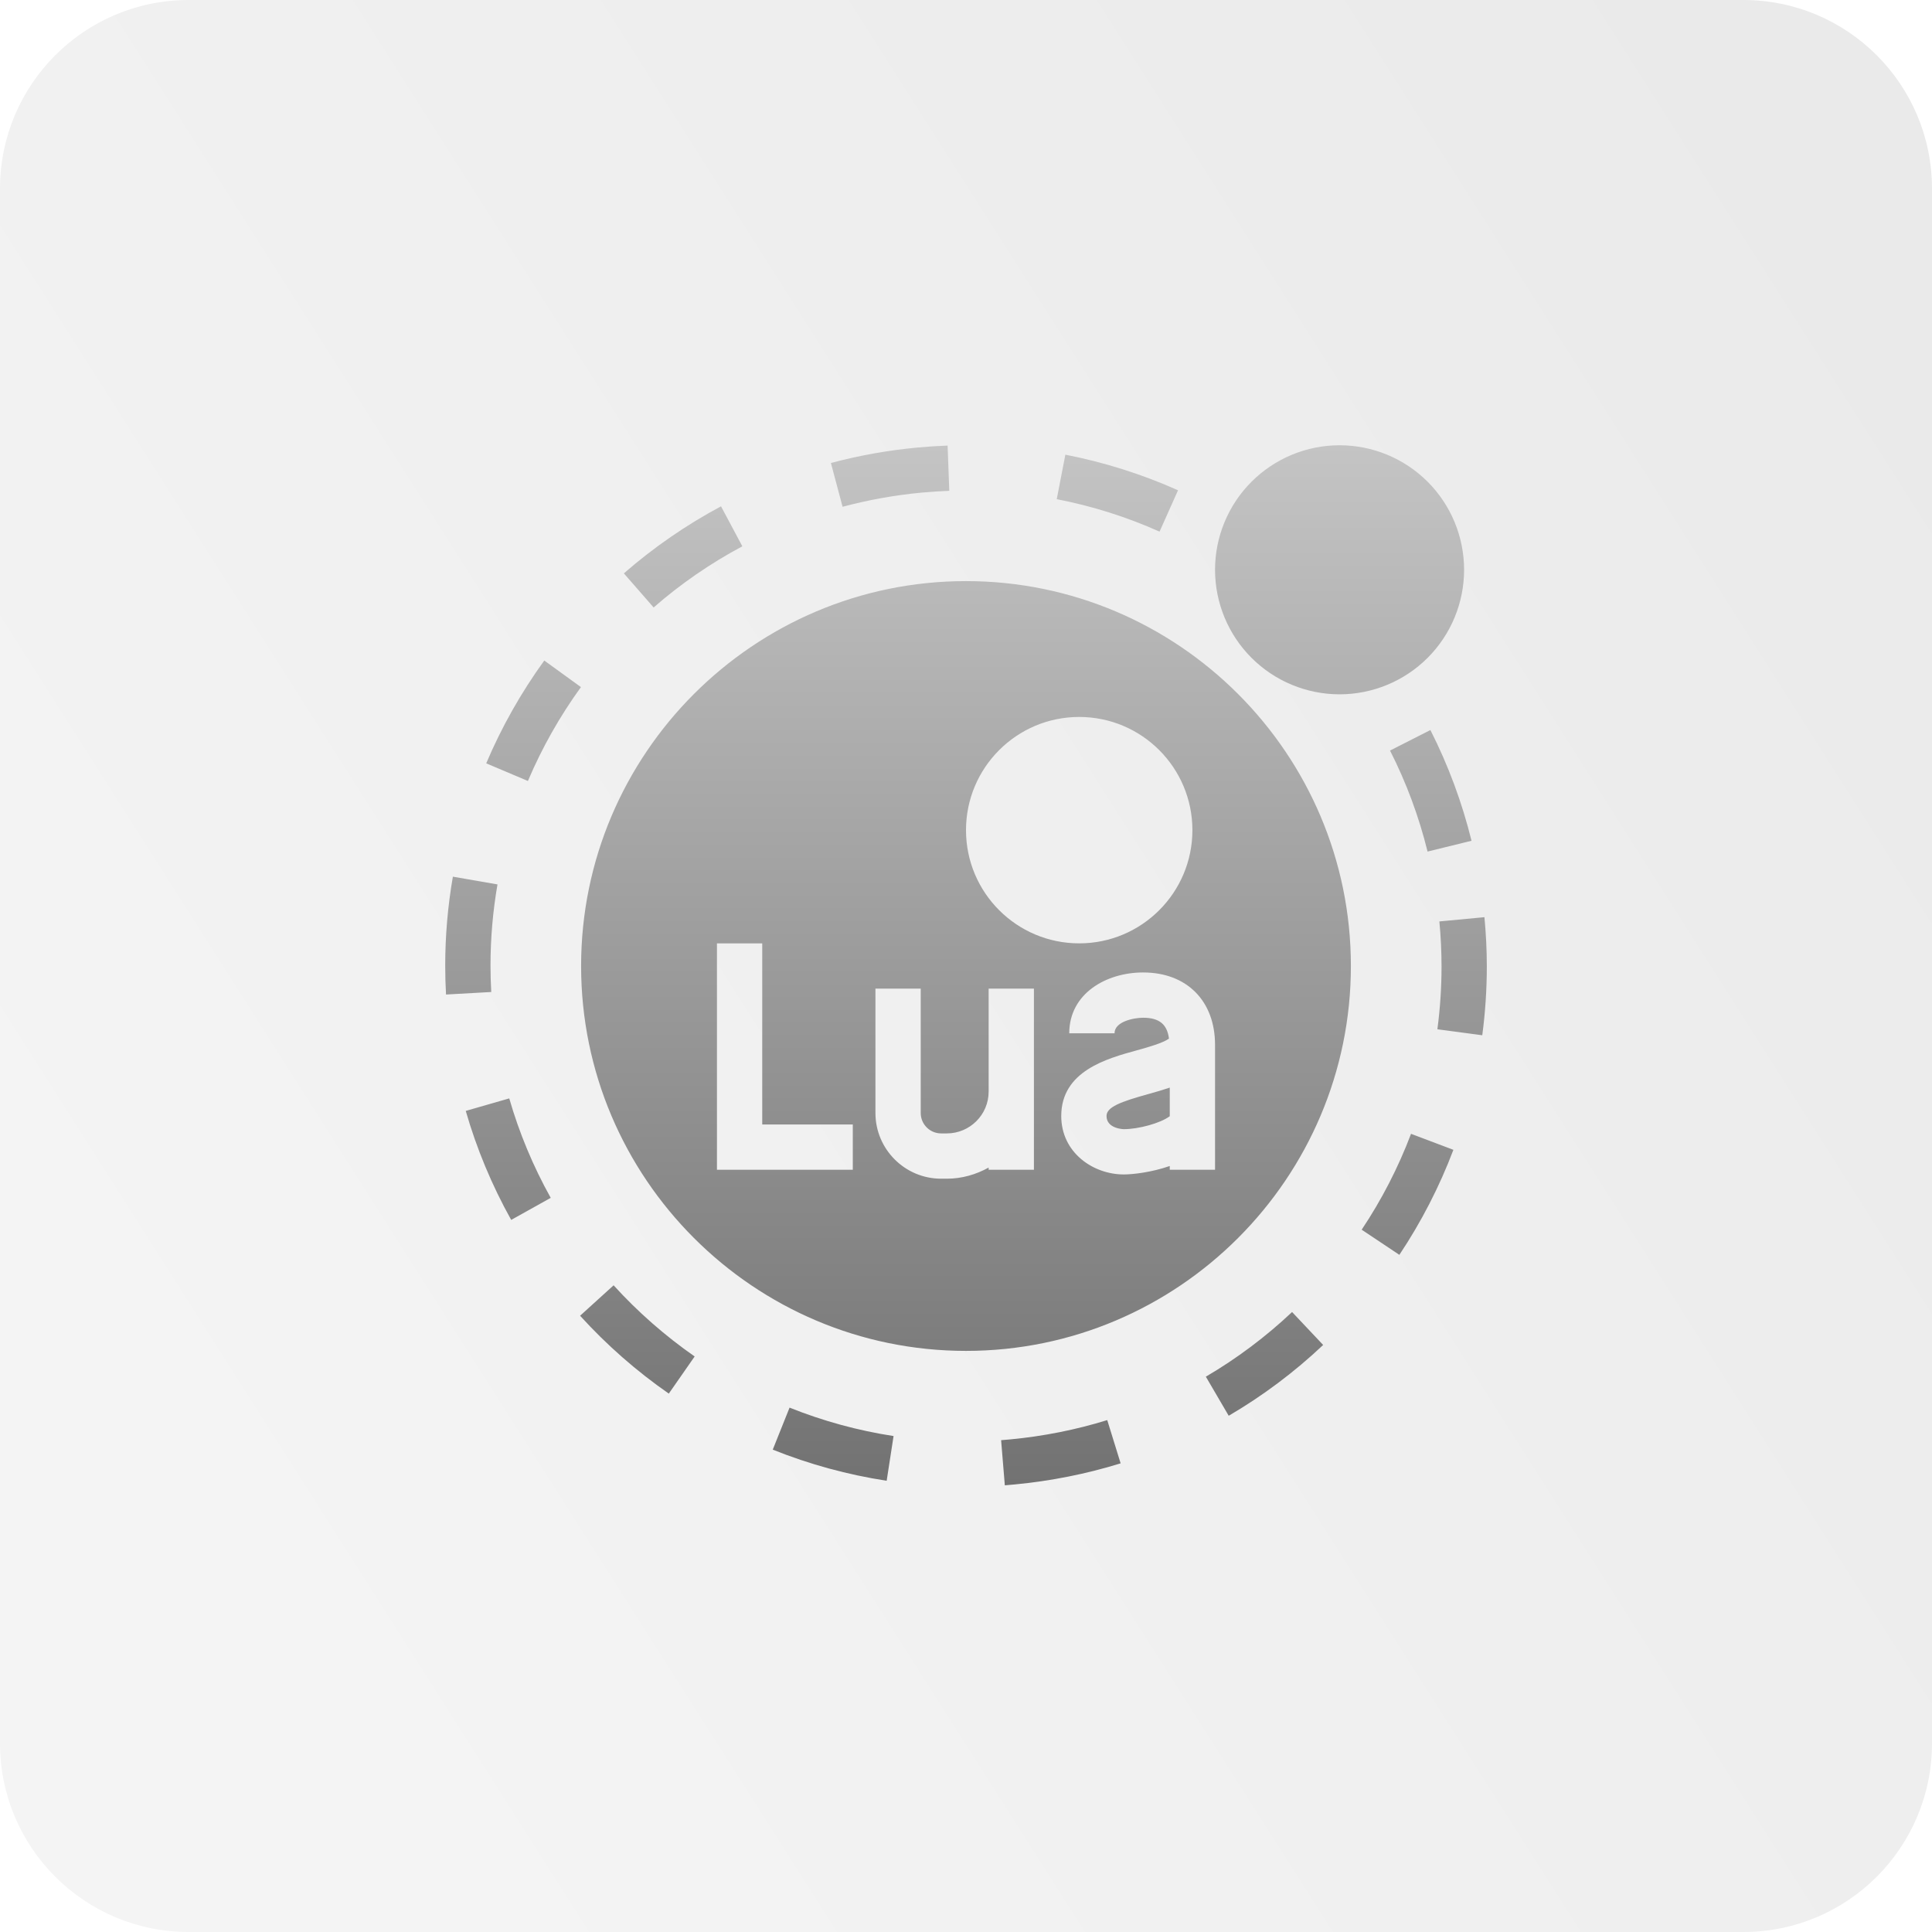
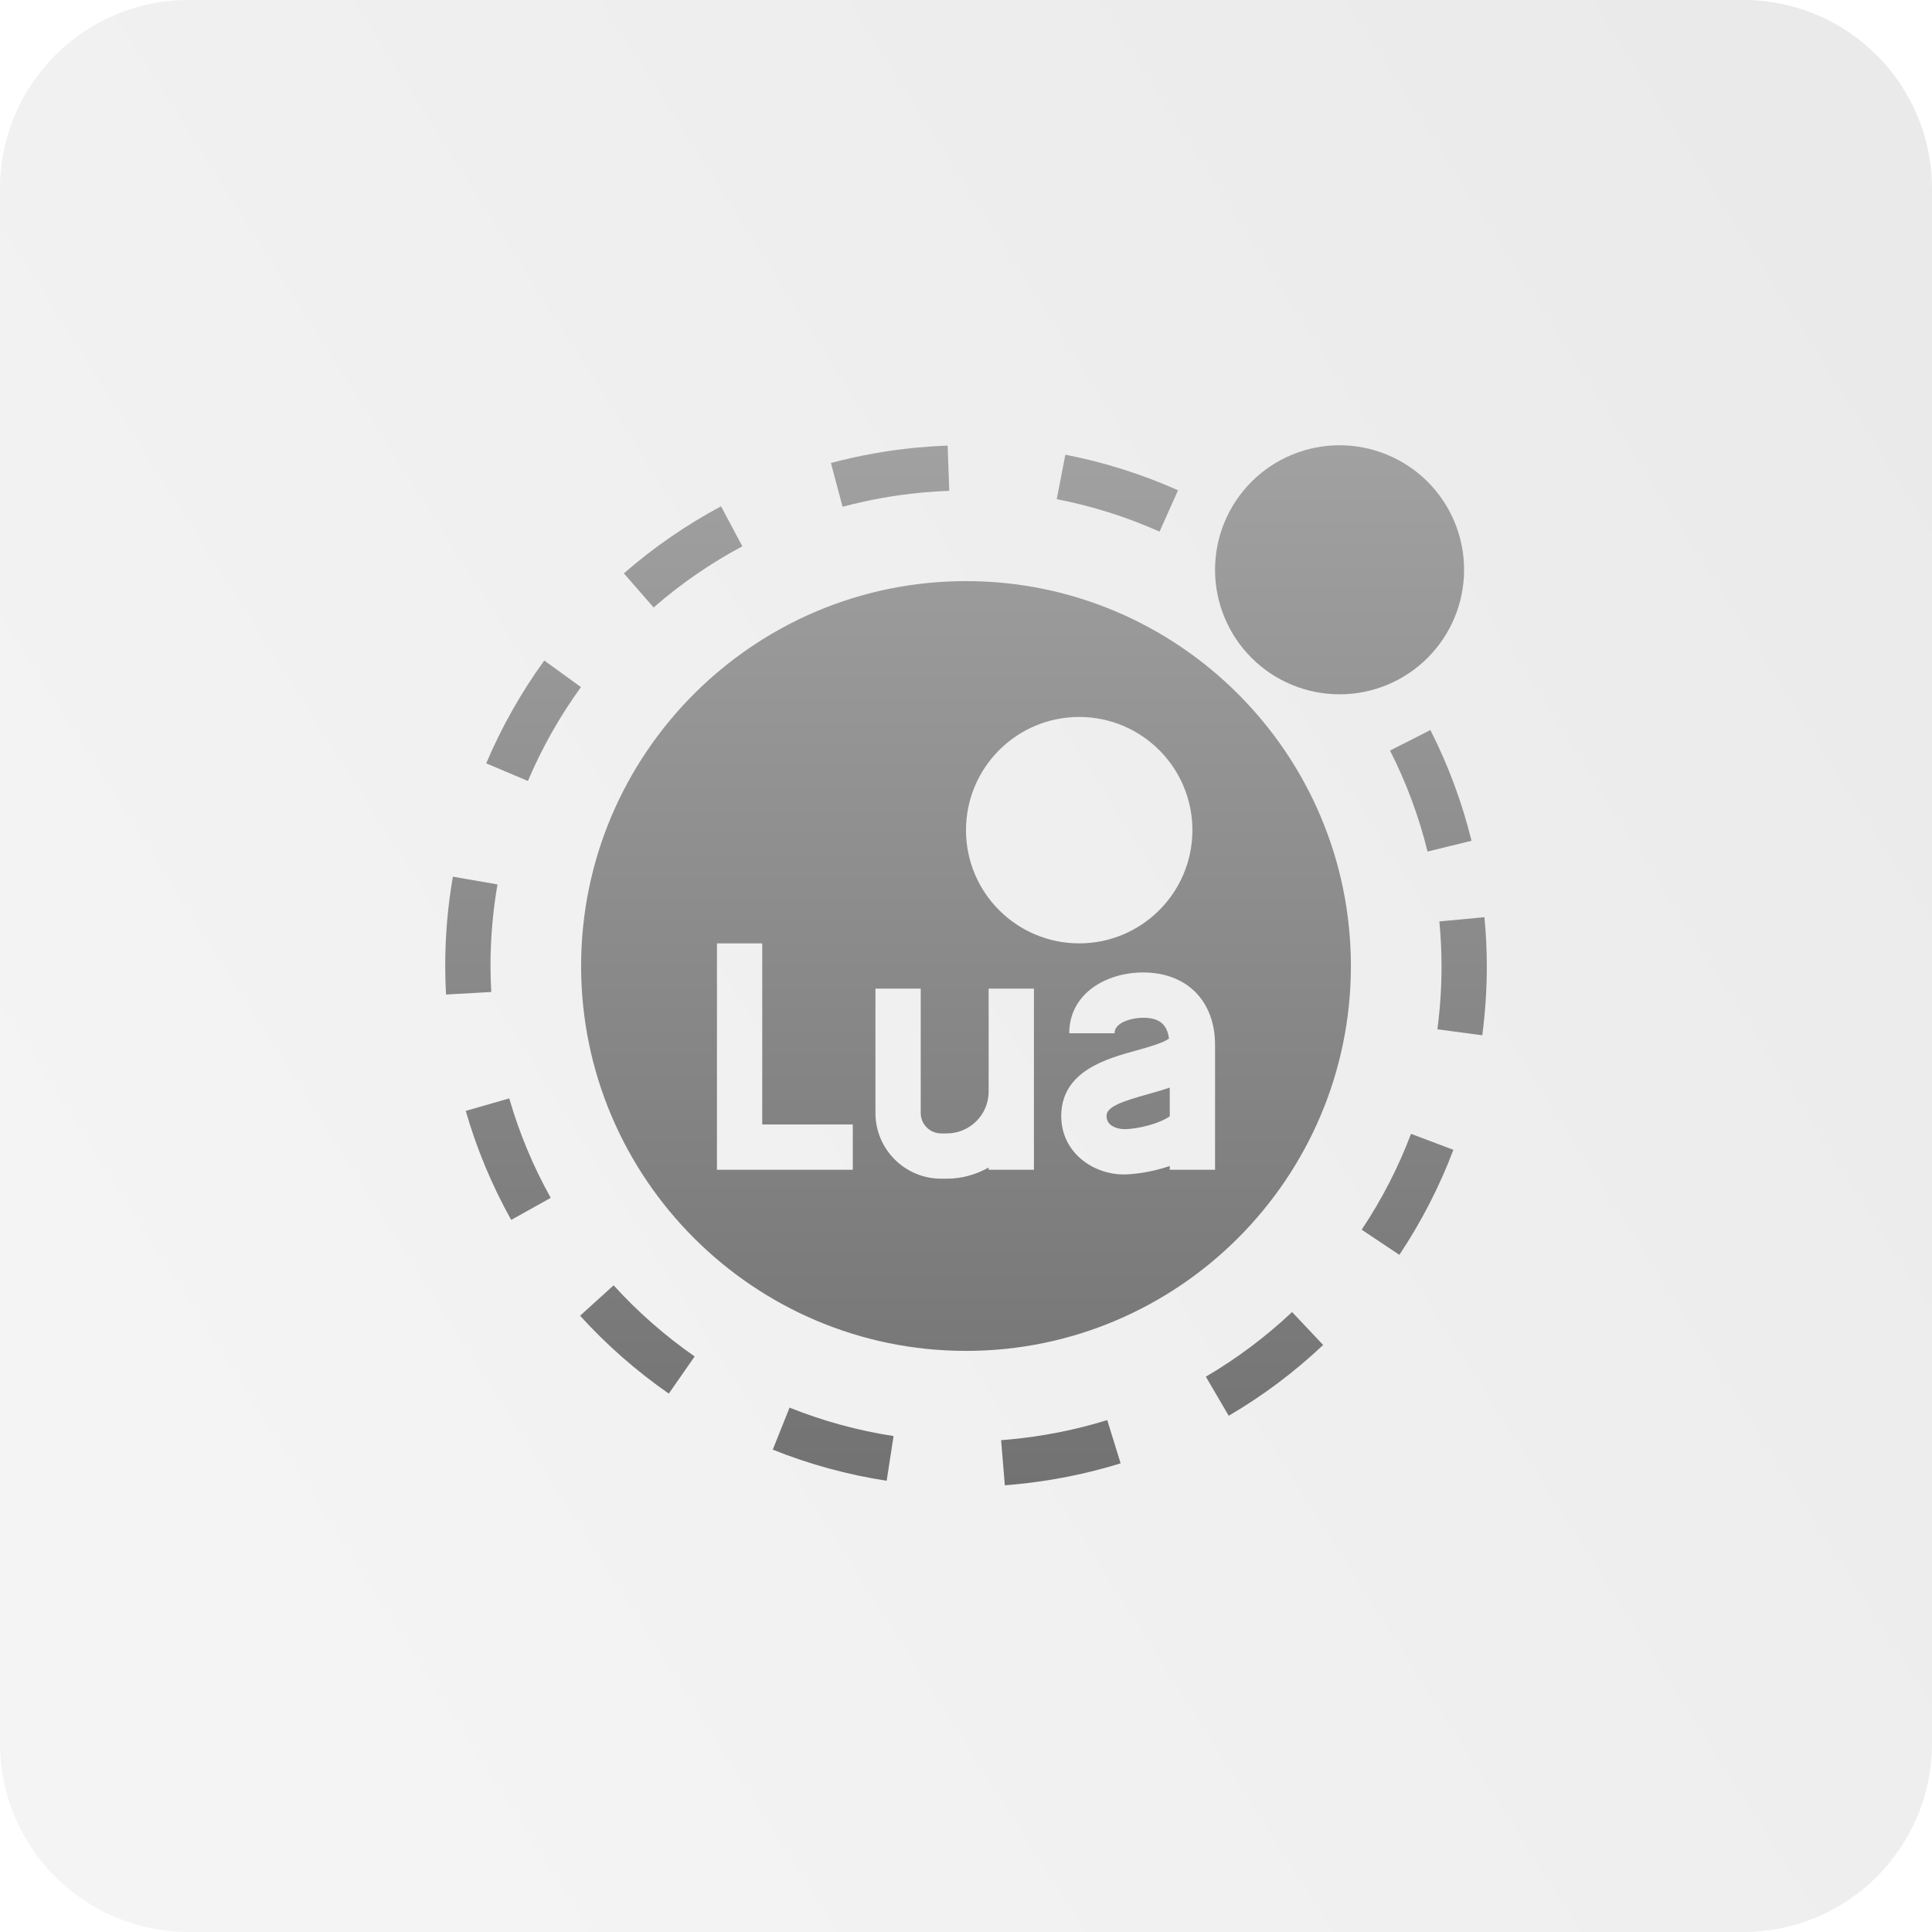
<svg xmlns="http://www.w3.org/2000/svg" width="512" height="512" viewBox="0 0 512 512" fill="none">
  <rect width="512" height="512" rx="50" fill="url(#paint0_linear_37_147)" />
  <path d="M355 118C346.248 118 337.854 121.477 331.665 127.665C325.477 133.854 322 142.248 322 151C322 159.752 325.477 168.146 331.665 174.335C337.854 180.523 346.248 184 355 184C363.752 184 372.146 180.523 378.335 174.335C384.523 168.146 388 159.752 388 151C388 142.248 384.523 133.854 378.335 127.665C372.146 121.477 363.752 118 355 118ZM251.125 118.082C248.455 118.184 245.774 118.357 243.074 118.609C235.346 119.335 227.645 120.707 220.199 122.699L223.293 134.301C230.097 132.483 237.126 131.217 244.188 130.551C246.66 130.323 249.128 130.16 251.57 130.07L251.125 118.082ZM282.332 120.496L280.047 132.285C289.413 134.097 298.581 136.993 307.293 140.887L312.191 129.93C302.639 125.664 292.592 122.488 282.332 120.496ZM191.078 134.184C181.874 139.092 173.216 145.073 165.332 151.949L173.219 160.984C180.413 154.702 188.333 149.253 196.727 144.777L191.078 134.184ZM256 154C199.756 154 154 199.756 154 256C154 312.244 199.756 358 256 358C312.244 358 358 312.244 358 256C358 199.756 312.244 154 256 154ZM144.238 175.047C138.1 183.525 132.92 192.687 128.852 202.293L139.902 206.969C143.616 198.197 148.349 189.83 153.953 182.09L144.238 175.047ZM286 190C302.566 190 316 203.434 316 220C316 236.566 302.566 250 286 250C269.434 250 256 236.566 256 220C256 203.434 269.434 190 286 190ZM379.07 193.469L368.371 198.906C372.697 207.408 376.034 216.414 378.32 225.672L389.969 222.812C387.467 212.667 383.804 202.787 379.07 193.469ZM120.016 232.328C118.672 240.062 117.988 247.976 117.988 255.848C117.988 258.404 118.055 260.973 118.199 263.559L130.188 262.891C130.056 260.533 129.988 258.182 129.988 255.848C129.988 248.66 130.616 241.435 131.84 234.379L120.016 232.328ZM393.391 243.062L381.449 244.188C381.827 248.148 382.023 252.174 382.023 256.152C382.023 261.684 381.648 267.274 380.922 272.77L392.816 274.352C393.614 268.34 394.017 262.212 394.023 256.152C394.023 251.802 393.799 247.395 393.391 243.062ZM190 250H202V298H226V310H190V250ZM302.934 257.711C314.514 257.711 322 265.248 322 276.906V310H310V309.004C305.092 310.702 300.146 311.242 297.824 311.242C289.682 311.242 281.242 305.452 281.242 295.75C281.242 283.846 293.302 280.538 301.27 278.348C304.432 277.478 308.187 276.4 309.789 275.242C309.309 271.48 307.254 269.711 302.934 269.711C300.462 269.711 295.363 270.722 295.363 273.836H283.363C283.363 263.252 293.208 257.711 302.934 257.711ZM232 262H244V294.953C244 297.941 246.426 300.367 249.414 300.367H250.914C257.028 300.367 262 295.401 262 289.293V262H274V289.293V310H262V309.414C258.694 311.244 254.952 312.367 250.914 312.367H249.414C239.808 312.367 232 304.553 232 294.953V262ZM310 288.227C308.176 288.839 306.317 289.392 304.445 289.902C296.861 291.996 293.242 293.398 293.242 295.75C293.242 299.152 297.776 299.242 297.824 299.242C301.688 299.242 307.504 297.681 310 295.809V288.227ZM134.957 291.086L123.426 294.402C126.318 304.434 130.373 314.163 135.473 323.289L145.949 317.441C141.293 309.107 137.597 300.242 134.957 291.086ZM373.938 300.473C370.566 309.389 366.163 317.941 360.859 325.879L370.844 332.547C376.646 323.847 381.468 314.477 385.164 304.715L373.938 300.473ZM162.613 340.621L153.73 348.684C160.75 356.418 168.664 363.356 177.238 369.32L184.094 359.477C176.258 354.017 169.027 347.683 162.613 340.621ZM342.414 347.699C335.46 354.257 327.777 360.026 319.562 364.832L325.621 375.191C334.621 369.929 343.038 363.618 350.652 356.43L342.414 347.699ZM209.242 373.035L204.789 384.168C214.497 388.062 224.645 390.834 234.977 392.418L236.805 380.57C227.379 379.124 218.104 376.587 209.242 373.035ZM293.43 376.34C285.156 378.902 276.525 380.621 267.789 381.449L265.305 381.66L266.289 393.625L268.926 393.391C278.478 392.485 287.914 390.609 296.98 387.801L293.43 376.34Z" fill="url(#paint1_linear_37_147)" />
  <defs>
    <linearGradient id="paint0_linear_37_147" x1="497.5" y1="67" x2="29.5" y2="364.5" gradientUnits="userSpaceOnUse">
      <stop stop-color="#EAEAEA" />
      <stop offset="1" stop-color="#F4F4F4" />
    </linearGradient>
    <linearGradient id="paint1_linear_37_147" x1="256.006" y1="118" x2="256.006" y2="393.625" gradientUnits="userSpaceOnUse">
-       <stop stop-color="#C4C4C4" />
+       <stop stop-color="#A1A1A1" />
      <stop offset="1" stop-color="#727272" />
    </linearGradient>
  </defs>
</svg>
